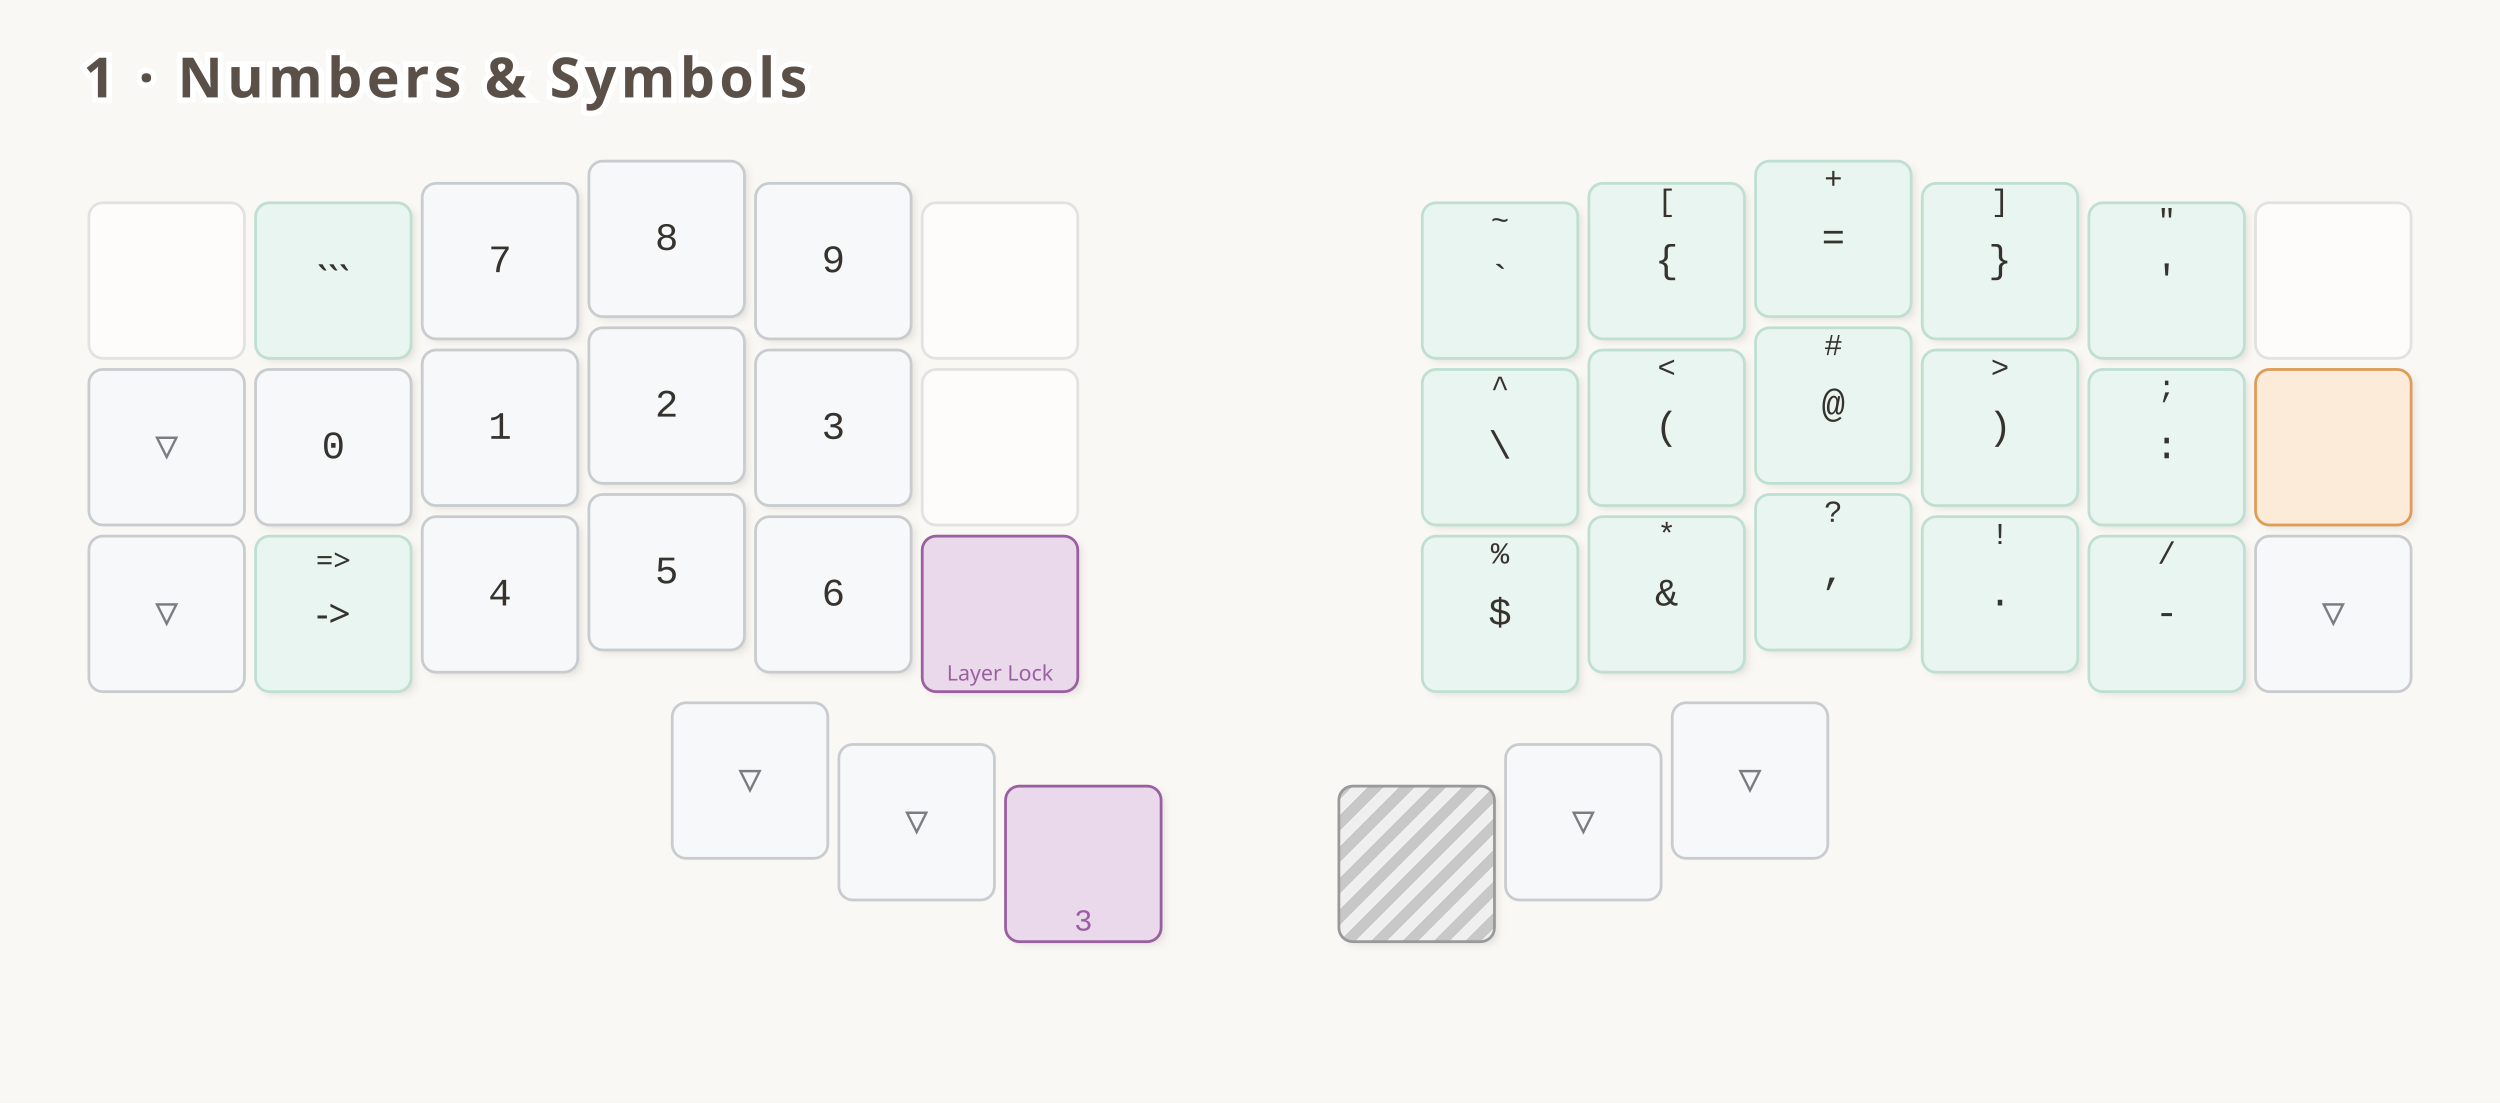
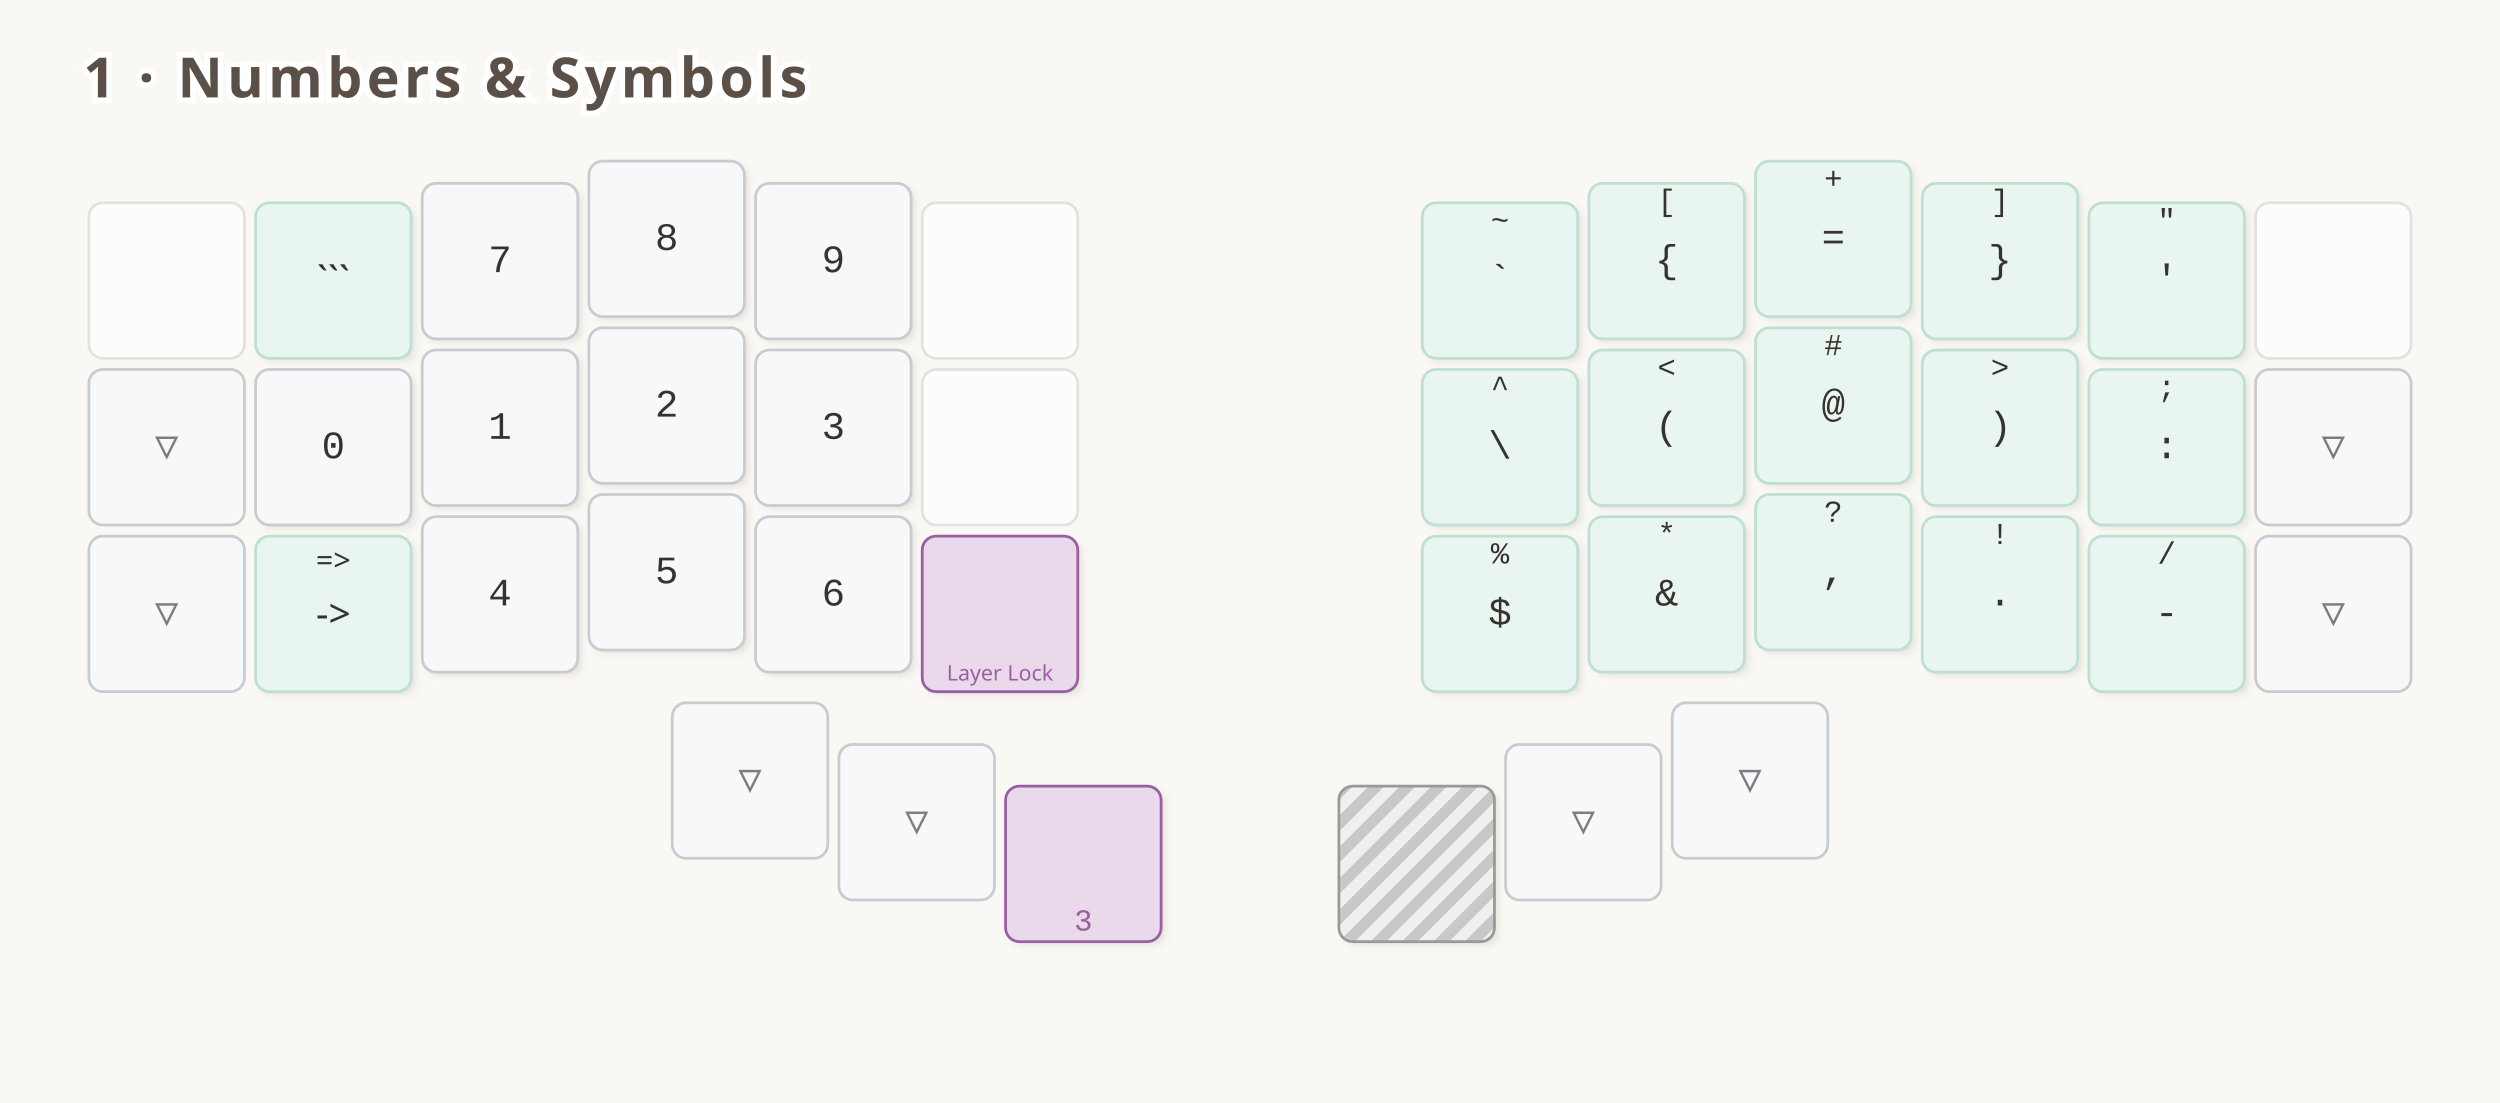
<svg xmlns="http://www.w3.org/2000/svg" xmlns:xlink="http://www.w3.org/1999/xlink" width="900" height="397" viewBox="0 0 900 397" class="keymap">
  <defs>
    <filter id="sh" x="-50%" y="-50%" width="200%" height="200%" color-interpolation-filters="sRGB">
      <feGaussianBlur stdDeviation="1.6" />
    </filter>
  </defs>
  <rect x="0" y="0" width="100%" height="100%" fill="#faf8f4" />
  <defs>/* start glyphs */
- <svg id="mdi:backspace-outline">
-       <svg id="mdi-backspace-outline" viewBox="0 0 24 24">
-         <path d="M19,15.59L17.59,17L14,13.41L10.41,17L9,15.59L12.59,12L9,8.41L10.41,7L14,10.59L17.59,7L19,8.41L15.41,12L19,15.59M22,3A2,2 0 0,1 24,5V19A2,2 0 0,1 22,21H7C6.31,21 5.77,20.64 5.41,20.11L0,12L5.41,3.88C5.77,3.35 6.31,3 7,3H22M22,5H7L2.28,12L7,19H22V5Z" />
-         <defs>
-           <pattern id="stripes" patternUnits="userSpaceOnUse" width="8" height="8" patternTransform="rotate(45)">
-             <rect width="8" height="8" fill="#efefef" />
-             <rect width="4" height="8" fill="#c8c8c8" />
-           </pattern>
-         </defs>
-       </svg>
-       <defs>
-         <pattern id="stripes" patternUnits="userSpaceOnUse" width="8" height="8" patternTransform="rotate(45)">
-           <rect width="8" height="8" fill="#efefef" />
-           <rect width="4" height="8" fill="#c8c8c8" />
-         </pattern>
-       </defs>
-     </svg>
-     <svg id="mdi:layers-triple-outline">
+ <svg id="mdi:layers-triple-outline">
      <svg id="mdi-layers-triple-outline" viewBox="0 0 24 24">
        <path d="M12 16.54L19.37 10.8L21 12.07L12 19.07L3 12.07L4.62 10.81L12 16.54M12 14L3 7L12 0L21 7L12 14M12 2.53L6.26 7L12 11.47L17.74 7L12 2.53M12 21.47L19.37 15.73L21 17L12 24L3 17L4.62 15.74L12 21.47" />
        <defs>
          <pattern id="stripes" patternUnits="userSpaceOnUse" width="8" height="8" patternTransform="rotate(45)">
            <rect width="8" height="8" fill="#efefef" />
            <rect width="4" height="8" fill="#c8c8c8" />
          </pattern>
        </defs>
      </svg>
      <defs>
        <pattern id="stripes" patternUnits="userSpaceOnUse" width="8" height="8" patternTransform="rotate(45)">
          <rect width="8" height="8" fill="#efefef" />
          <rect width="4" height="8" fill="#c8c8c8" />
        </pattern>
      </defs>
    </svg>
    <svg id="mdi:lock-outline">
      <svg id="mdi-lock-outline" viewBox="0 0 24 24">
        <path d="M12,17C10.89,17 10,16.1 10,15C10,13.89 10.89,13 12,13A2,2 0 0,1 14,15A2,2 0 0,1 12,17M18,20V10H6V20H18M18,8A2,2 0 0,1 20,10V20A2,2 0 0,1 18,22H6C4.89,22 4,21.1 4,20V10C4,8.89 4.89,8 6,8H7V6A5,5 0 0,1 12,1A5,5 0 0,1 17,6V8H18M12,3A3,3 0 0,0 9,6V8H15V6A3,3 0 0,0 12,3Z" />
        <defs>
          <pattern id="stripes" patternUnits="userSpaceOnUse" width="8" height="8" patternTransform="rotate(45)">
            <rect width="8" height="8" fill="#efefef" />
            <rect width="4" height="8" fill="#c8c8c8" />
          </pattern>
        </defs>
      </svg>
      <defs>
        <pattern id="stripes" patternUnits="userSpaceOnUse" width="8" height="8" patternTransform="rotate(45)">
          <rect width="8" height="8" fill="#efefef" />
          <rect width="4" height="8" fill="#c8c8c8" />
        </pattern>
      </defs>
    </svg>
  </defs>/* end glyphs */
<style>/* inherit to force styles through use tags */
svg path {
    fill: inherit;
}

/* font and background color specifications */
svg.keymap {
    font-family: 'Source Sans 3','Source Sans Pro',sans-serif;
    font-size: 14px;
    font-kerning: normal;
    text-rendering: optimizeLegibility;
    fill: #24292e;
}

/* default key styling */
rect.key {
    fill: #f6f8fa;
}

rect.key, rect.combo {
    stroke: #c9cccf;
    stroke-width: 1;
}

/* default key side styling, only used is draw_key_sides is set */
rect.side {
    filter: brightness(90%);
}

/* color accent for combo boxes */
rect.combo, rect.combo-separate {
    fill: #cdf;
}

/* color accent for held keys */
rect.held, rect.combo.held {
    fill: #fdd;
}

/* color accent for ghost (optional) keys */
rect.ghost, rect.combo.ghost {
    stroke-dasharray: 4, 4;
    stroke-width: 2;
}

text {
    text-anchor: middle;
    dominant-baseline: middle;
}

/* styling for layer labels */
text.label {
    font-weight: 600;
    font-size: 20px;
    letter-spacing: 0.08em;
    fill: #5a5048;
    text-anchor: start;
    stroke: white;
    stroke-width: 4;
    paint-order: stroke;
}

/* styling for optional footer */
text.footer {
    text-anchor: end;
    dominant-baseline: auto;
    stroke: white;
    stroke-width: 4;
    paint-order: stroke;
}

/* styling for combo tap, and key non-tap label text */
text.combo, text.hold, text.shifted, text.left, text.right, text.tl, text.tr, text.bl, text.br {
    font-size: 11px;
}

text.hold, text.bl, text.br {
    text-anchor: middle;
    dominant-baseline: auto;
}

text.shifted, text.tl, text.tr {
    text-anchor: middle;
    dominant-baseline: hanging;
}

text.left, text.tl, text.bl {
    text-anchor: start;
}

text.right, text.tr, text.br {
    text-anchor: end;
}

text.layer-activator {
    text-decoration: underline;
}

/* styling for hold/shifted label text in combo box */
text.combo.hold, text.combo.shifted, text.combo.left, text.combo.right {
    font-size: 8px;
}

/* lighter symbol for transparent keys */
text.trans {
    fill: #7b7e81;
}

/* styling for combo dendrons */
path.combo {
    stroke-width: 1;
    stroke: gray;
    fill: none;
}

/* Start Tabler Icons Cleanup */
/* cannot use height/width with glyphs */
.icon-tabler &gt; path {
    fill: inherit;
    stroke: inherit;
    stroke-width: 2;
}
/* hide tabler's default box */
.icon-tabler &gt; path[stroke="none"][fill="none"] {
    visibility: hidden;
}
/* End Tabler Icons Cleanup */

/* Two-tier palette: pale fills = content regions (ambient), vivid = behavior */
/* Tier 1 - ambient content categories (default dark text) */
/* Palette: grey = alphas/trans (default), white = unused, green = symbols,
   purple = layers, blue = navigation (incl. latches), orange = everything else */
svg.keymap { fill: #36322e; }
.key.none rect.key { fill: white; opacity: 50%; }
.key.symbol rect.key { fill: #e9f5f0; stroke: #bedfd2; }
.key.layer rect.key { fill: #ead9eb; stroke: #9a5fa1; }
.key.layer.tap, .key.layer.hold, .key.layer.shifted { fill: #9a5fa1; }
.key.nav rect.key { fill: #dbe9f8; stroke: #6b97c9; }
.key.delhold.tap, .key.delhold.hold, .key.delhold.shifted { fill: #c25f54; }
.key.editing rect.key, .key.state rect.key, .key.danger rect.key, .key.modifier rect.key { fill: #fdebd9; stroke: #dd9d57; }
.key.system rect.key { fill: #f9f0c9; stroke: #cdb94e; }
.key.modifier.tap, .key.modifier.hold, .key.modifier.shifted { fill: #b06c1f; }
.key.modtap.hold { fill: #4a7ab8; font-weight: bold; }
.key.held rect.key { fill: url(#stripes); stroke: #999999; }
.combo.state rect.key { fill: #fdebd9; stroke: #dd9d57; }
.combo.symbol rect.key { fill: #e9f5f0; stroke: #bedfd2; }
.key.shifted { transform: translateY(2px); }
.key.hold {transform: translateY(-2px); }
</style>
  <g transform="translate(30, 0)" class="layer-1 · Numbers &amp; Symbols">
    <text x="0" y="28" class="label" id="Numbers--Symbols">1 · Numbers &amp; Symbols</text>
    <g transform="translate(0, 56)">
      <g transform="translate(30, 45)" class="key none keypos-0">
        <rect rx="5" ry="5" x="-28" y="-28" width="56" height="56" class="key none" />
      </g>
      <g transform="translate(90, 45)" class="key symbol keypos-1">
        <rect x="-25.2" y="-25.5" width="54" height="54" rx="3" ry="3" fill="#3a2f25" opacity="0.16" filter="url(#sh)" />
        <rect rx="5" ry="5" x="-28" y="-28" width="56" height="56" class="key symbol" />
        <text x="0" y="0" class="key symbol tap">```</text>
      </g>
      <g transform="translate(150, 38)" class="key keypos-2">
        <rect x="-25.2" y="-25.5" width="54" height="54" rx="3" ry="3" fill="#3a2f25" opacity="0.16" filter="url(#sh)" />
        <rect rx="5" ry="5" x="-28" y="-28" width="56" height="56" class="key" />
        <text style="font-family:SFMono-Regular,Consolas,Liberation Mono,Menlo,monospace" x="0" y="0" class="key tap">7</text>
      </g>
      <g transform="translate(210, 30)" class="key keypos-3">
        <rect x="-25.2" y="-25.5" width="54" height="54" rx="3" ry="3" fill="#3a2f25" opacity="0.16" filter="url(#sh)" />
        <rect rx="5" ry="5" x="-28" y="-28" width="56" height="56" class="key" />
        <text style="font-family:SFMono-Regular,Consolas,Liberation Mono,Menlo,monospace" x="0" y="0" class="key tap">8</text>
      </g>
      <g transform="translate(270, 38)" class="key keypos-4">
        <rect x="-25.2" y="-25.5" width="54" height="54" rx="3" ry="3" fill="#3a2f25" opacity="0.16" filter="url(#sh)" />
        <rect rx="5" ry="5" x="-28" y="-28" width="56" height="56" class="key" />
        <text style="font-family:SFMono-Regular,Consolas,Liberation Mono,Menlo,monospace" x="0" y="0" class="key tap">9</text>
      </g>
      <g transform="translate(330, 45)" class="key none keypos-5">
        <rect rx="5" ry="5" x="-28" y="-28" width="56" height="56" class="key none" />
      </g>
      <g transform="translate(510, 45)" class="key symbol keypos-6">
        <rect x="-25.2" y="-25.5" width="54" height="54" rx="3" ry="3" fill="#3a2f25" opacity="0.16" filter="url(#sh)" />
        <rect rx="5" ry="5" x="-28" y="-28" width="56" height="56" class="key symbol" />
        <text style="font-family:SFMono-Regular,Consolas,Liberation Mono,Menlo,monospace" x="0" y="0" class="key symbol tap">`</text>
        <text style="font-family:SFMono-Regular,Consolas,Liberation Mono,Menlo,monospace" x="0" y="-26" class="key symbol shifted">~</text>
      </g>
      <g transform="translate(570, 38)" class="key symbol keypos-7">
        <rect x="-25.2" y="-25.5" width="54" height="54" rx="3" ry="3" fill="#3a2f25" opacity="0.16" filter="url(#sh)" />
        <rect rx="5" ry="5" x="-28" y="-28" width="56" height="56" class="key symbol" />
        <text style="font-family:SFMono-Regular,Consolas,Liberation Mono,Menlo,monospace" x="0" y="0" class="key symbol tap">{</text>
        <text style="font-family:SFMono-Regular,Consolas,Liberation Mono,Menlo,monospace" x="0" y="-26" class="key symbol shifted">[</text>
      </g>
      <g transform="translate(630, 30)" class="key symbol keypos-8">
        <rect x="-25.2" y="-25.5" width="54" height="54" rx="3" ry="3" fill="#3a2f25" opacity="0.16" filter="url(#sh)" />
        <rect rx="5" ry="5" x="-28" y="-28" width="56" height="56" class="key symbol" />
        <text style="font-family:SFMono-Regular,Consolas,Liberation Mono,Menlo,monospace" x="0" y="0" class="key symbol tap">=</text>
        <text style="font-family:SFMono-Regular,Consolas,Liberation Mono,Menlo,monospace" x="0" y="-26" class="key symbol shifted">+</text>
      </g>
      <g transform="translate(690, 38)" class="key symbol keypos-9">
        <rect x="-25.2" y="-25.5" width="54" height="54" rx="3" ry="3" fill="#3a2f25" opacity="0.16" filter="url(#sh)" />
        <rect rx="5" ry="5" x="-28" y="-28" width="56" height="56" class="key symbol" />
        <text style="font-family:SFMono-Regular,Consolas,Liberation Mono,Menlo,monospace" x="0" y="0" class="key symbol tap">}</text>
        <text style="font-family:SFMono-Regular,Consolas,Liberation Mono,Menlo,monospace" x="0" y="-26" class="key symbol shifted">]</text>
      </g>
      <g transform="translate(750, 45)" class="key symbol keypos-10">
        <rect x="-25.2" y="-25.5" width="54" height="54" rx="3" ry="3" fill="#3a2f25" opacity="0.16" filter="url(#sh)" />
        <rect rx="5" ry="5" x="-28" y="-28" width="56" height="56" class="key symbol" />
        <text style="font-family:SFMono-Regular,Consolas,Liberation Mono,Menlo,monospace" x="0" y="0" class="key symbol tap">'</text>
        <text style="font-family:SFMono-Regular,Consolas,Liberation Mono,Menlo,monospace" x="0" y="-26" class="key symbol shifted">"</text>
      </g>
      <g transform="translate(810, 45)" class="key none keypos-11">
        <rect rx="5" ry="5" x="-28" y="-28" width="56" height="56" class="key none" />
      </g>
      <g transform="translate(30, 105)" class="key trans keypos-12">
        <rect rx="5" ry="5" x="-28" y="-28" width="56" height="56" class="key trans" />
        <text style="font-family:SFMono-Regular,Consolas,Liberation Mono,Menlo,monospace" x="0" y="0" class="key trans tap">▽</text>
      </g>
      <g transform="translate(90, 105)" class="key keypos-13">
        <rect x="-25.2" y="-25.5" width="54" height="54" rx="3" ry="3" fill="#3a2f25" opacity="0.16" filter="url(#sh)" />
        <rect rx="5" ry="5" x="-28" y="-28" width="56" height="56" class="key" />
        <text style="font-family:SFMono-Regular,Consolas,Liberation Mono,Menlo,monospace" x="0" y="0" class="key tap">0</text>
      </g>
      <g transform="translate(150, 98)" class="key keypos-14">
        <rect x="-25.2" y="-25.5" width="54" height="54" rx="3" ry="3" fill="#3a2f25" opacity="0.16" filter="url(#sh)" />
        <rect rx="5" ry="5" x="-28" y="-28" width="56" height="56" class="key" />
        <text style="font-family:SFMono-Regular,Consolas,Liberation Mono,Menlo,monospace" x="0" y="0" class="key tap">1</text>
      </g>
      <g transform="translate(210, 90)" class="key keypos-15">
        <rect x="-25.2" y="-25.5" width="54" height="54" rx="3" ry="3" fill="#3a2f25" opacity="0.16" filter="url(#sh)" />
        <rect rx="5" ry="5" x="-28" y="-28" width="56" height="56" class="key" />
        <text style="font-family:SFMono-Regular,Consolas,Liberation Mono,Menlo,monospace" x="0" y="0" class="key tap">2</text>
      </g>
      <g transform="translate(270, 98)" class="key keypos-16">
        <rect x="-25.2" y="-25.5" width="54" height="54" rx="3" ry="3" fill="#3a2f25" opacity="0.16" filter="url(#sh)" />
        <rect rx="5" ry="5" x="-28" y="-28" width="56" height="56" class="key" />
        <text style="font-family:SFMono-Regular,Consolas,Liberation Mono,Menlo,monospace" x="0" y="0" class="key tap">3</text>
      </g>
      <g transform="translate(330, 105)" class="key none keypos-17">
        <rect rx="5" ry="5" x="-28" y="-28" width="56" height="56" class="key none" />
      </g>
      <g transform="translate(510, 105)" class="key symbol keypos-18">
        <rect x="-25.2" y="-25.5" width="54" height="54" rx="3" ry="3" fill="#3a2f25" opacity="0.16" filter="url(#sh)" />
        <rect rx="5" ry="5" x="-28" y="-28" width="56" height="56" class="key symbol" />
        <text style="font-family:SFMono-Regular,Consolas,Liberation Mono,Menlo,monospace" x="0" y="0" class="key symbol tap">\</text>
        <text style="font-family:SFMono-Regular,Consolas,Liberation Mono,Menlo,monospace" x="0" y="-26" class="key symbol shifted">^</text>
      </g>
      <g transform="translate(570, 98)" class="key symbol keypos-19">
        <rect x="-25.2" y="-25.5" width="54" height="54" rx="3" ry="3" fill="#3a2f25" opacity="0.16" filter="url(#sh)" />
        <rect rx="5" ry="5" x="-28" y="-28" width="56" height="56" class="key symbol" />
        <text style="font-family:SFMono-Regular,Consolas,Liberation Mono,Menlo,monospace" x="0" y="0" class="key symbol tap">(</text>
        <text style="font-family:SFMono-Regular,Consolas,Liberation Mono,Menlo,monospace" x="0" y="-26" class="key symbol shifted">&lt;</text>
      </g>
      <g transform="translate(630, 90)" class="key symbol keypos-20">
        <rect x="-25.2" y="-25.5" width="54" height="54" rx="3" ry="3" fill="#3a2f25" opacity="0.16" filter="url(#sh)" />
        <rect rx="5" ry="5" x="-28" y="-28" width="56" height="56" class="key symbol" />
        <text style="font-family:SFMono-Regular,Consolas,Liberation Mono,Menlo,monospace" x="0" y="0" class="key symbol tap">@</text>
        <text style="font-family:SFMono-Regular,Consolas,Liberation Mono,Menlo,monospace" x="0" y="-26" class="key symbol shifted">#</text>
      </g>
      <g transform="translate(690, 98)" class="key symbol keypos-21">
        <rect x="-25.2" y="-25.5" width="54" height="54" rx="3" ry="3" fill="#3a2f25" opacity="0.16" filter="url(#sh)" />
        <rect rx="5" ry="5" x="-28" y="-28" width="56" height="56" class="key symbol" />
        <text style="font-family:SFMono-Regular,Consolas,Liberation Mono,Menlo,monospace" x="0" y="0" class="key symbol tap">)</text>
        <text style="font-family:SFMono-Regular,Consolas,Liberation Mono,Menlo,monospace" x="0" y="-26" class="key symbol shifted">&gt;</text>
      </g>
      <g transform="translate(750, 105)" class="key symbol keypos-22">
        <rect x="-25.2" y="-25.5" width="54" height="54" rx="3" ry="3" fill="#3a2f25" opacity="0.16" filter="url(#sh)" />
        <rect rx="5" ry="5" x="-28" y="-28" width="56" height="56" class="key symbol" />
        <text style="font-family:SFMono-Regular,Consolas,Liberation Mono,Menlo,monospace" x="0" y="0" class="key symbol tap">:</text>
        <text style="font-family:SFMono-Regular,Consolas,Liberation Mono,Menlo,monospace" x="0" y="-26" class="key symbol shifted">;</text>
      </g>
-       <g transform="translate(810, 105)" class="key editing keypos-23">
-         <rect x="-25.2" y="-25.5" width="54" height="54" rx="3" ry="3" fill="#3a2f25" opacity="0.16" filter="url(#sh)" />
-         <rect rx="5" ry="5" x="-28" y="-28" width="56" height="56" class="key editing" />
-         <use href="#mdi:backspace-outline" xlink:href="#mdi:backspace-outline" x="-7" y="-7" height="14" width="14.0" class="key editing tap glyph mdi:backspace-outline" />
+       <g transform="translate(810, 105)" class="key trans keypos-23">
+         <rect rx="5" ry="5" x="-28" y="-28" width="56" height="56" class="key trans" />
+         <text style="font-family:SFMono-Regular,Consolas,Liberation Mono,Menlo,monospace" x="0" y="0" class="key trans tap">▽</text>
      </g>
      <g transform="translate(30, 165)" class="key trans keypos-24">
        <rect rx="5" ry="5" x="-28" y="-28" width="56" height="56" class="key trans" />
        <text style="font-family:SFMono-Regular,Consolas,Liberation Mono,Menlo,monospace" x="0" y="0" class="key trans tap">▽</text>
      </g>
      <g transform="translate(90, 165)" class="key symbol keypos-25">
        <rect x="-25.2" y="-25.5" width="54" height="54" rx="3" ry="3" fill="#3a2f25" opacity="0.16" filter="url(#sh)" />
        <rect rx="5" ry="5" x="-28" y="-28" width="56" height="56" class="key symbol" />
        <text x="0" y="0" class="key symbol tap">-&gt;</text>
        <text x="0" y="-26" class="key symbol shifted">=&gt;</text>
      </g>
      <g transform="translate(150, 158)" class="key keypos-26">
        <rect x="-25.2" y="-25.5" width="54" height="54" rx="3" ry="3" fill="#3a2f25" opacity="0.16" filter="url(#sh)" />
        <rect rx="5" ry="5" x="-28" y="-28" width="56" height="56" class="key" />
        <text style="font-family:SFMono-Regular,Consolas,Liberation Mono,Menlo,monospace" x="0" y="0" class="key tap">4</text>
      </g>
      <g transform="translate(210, 150)" class="key keypos-27">
        <rect x="-25.2" y="-25.5" width="54" height="54" rx="3" ry="3" fill="#3a2f25" opacity="0.16" filter="url(#sh)" />
        <rect rx="5" ry="5" x="-28" y="-28" width="56" height="56" class="key" />
        <text style="font-family:SFMono-Regular,Consolas,Liberation Mono,Menlo,monospace" x="0" y="0" class="key tap">5</text>
      </g>
      <g transform="translate(270, 158)" class="key keypos-28">
        <rect x="-25.2" y="-25.5" width="54" height="54" rx="3" ry="3" fill="#3a2f25" opacity="0.16" filter="url(#sh)" />
        <rect rx="5" ry="5" x="-28" y="-28" width="56" height="56" class="key" />
        <text style="font-family:SFMono-Regular,Consolas,Liberation Mono,Menlo,monospace" x="0" y="0" class="key tap">6</text>
      </g>
      <g transform="translate(330, 165)" class="key layer keypos-29">
        <rect x="-25.2" y="-25.5" width="54" height="54" rx="3" ry="3" fill="#3a2f25" opacity="0.16" filter="url(#sh)" />
        <rect rx="5" ry="5" x="-28" y="-28" width="56" height="56" class="key layer" />
        <use href="#mdi:lock-outline" xlink:href="#mdi:lock-outline" x="-7" y="-7" height="14" width="14.0" class="key layer tap glyph mdi:lock-outline" />
        <text x="0" y="26" class="key layer hold">
          <tspan style="font-size: 70%">Layer Lock</tspan>
        </text>
      </g>
      <g transform="translate(510, 165)" class="key symbol keypos-30">
        <rect x="-25.2" y="-25.5" width="54" height="54" rx="3" ry="3" fill="#3a2f25" opacity="0.16" filter="url(#sh)" />
        <rect rx="5" ry="5" x="-28" y="-28" width="56" height="56" class="key symbol" />
        <text style="font-family:SFMono-Regular,Consolas,Liberation Mono,Menlo,monospace" x="0" y="0" class="key symbol tap">$</text>
        <text style="font-family:SFMono-Regular,Consolas,Liberation Mono,Menlo,monospace" x="0" y="-26" class="key symbol shifted">%</text>
      </g>
      <g transform="translate(570, 158)" class="key symbol keypos-31">
        <rect x="-25.2" y="-25.5" width="54" height="54" rx="3" ry="3" fill="#3a2f25" opacity="0.16" filter="url(#sh)" />
        <rect rx="5" ry="5" x="-28" y="-28" width="56" height="56" class="key symbol" />
        <text style="font-family:SFMono-Regular,Consolas,Liberation Mono,Menlo,monospace" x="0" y="0" class="key symbol tap">&amp;</text>
        <text style="font-family:SFMono-Regular,Consolas,Liberation Mono,Menlo,monospace" x="0" y="-26" class="key symbol shifted">*</text>
      </g>
      <g transform="translate(630, 150)" class="key symbol keypos-32">
        <rect x="-25.2" y="-25.5" width="54" height="54" rx="3" ry="3" fill="#3a2f25" opacity="0.16" filter="url(#sh)" />
        <rect rx="5" ry="5" x="-28" y="-28" width="56" height="56" class="key symbol" />
        <text style="font-family:SFMono-Regular,Consolas,Liberation Mono,Menlo,monospace" x="0" y="0" class="key symbol tap">,</text>
        <text style="font-family:SFMono-Regular,Consolas,Liberation Mono,Menlo,monospace" x="0" y="-26" class="key symbol shifted">?</text>
      </g>
      <g transform="translate(690, 158)" class="key symbol keypos-33">
        <rect x="-25.2" y="-25.5" width="54" height="54" rx="3" ry="3" fill="#3a2f25" opacity="0.16" filter="url(#sh)" />
        <rect rx="5" ry="5" x="-28" y="-28" width="56" height="56" class="key symbol" />
        <text style="font-family:SFMono-Regular,Consolas,Liberation Mono,Menlo,monospace" x="0" y="0" class="key symbol tap">.</text>
        <text style="font-family:SFMono-Regular,Consolas,Liberation Mono,Menlo,monospace" x="0" y="-26" class="key symbol shifted">!</text>
      </g>
      <g transform="translate(750, 165)" class="key symbol keypos-34">
        <rect x="-25.2" y="-25.5" width="54" height="54" rx="3" ry="3" fill="#3a2f25" opacity="0.16" filter="url(#sh)" />
        <rect rx="5" ry="5" x="-28" y="-28" width="56" height="56" class="key symbol" />
        <text style="font-family:SFMono-Regular,Consolas,Liberation Mono,Menlo,monospace" x="0" y="0" class="key symbol tap">-</text>
        <text style="font-family:SFMono-Regular,Consolas,Liberation Mono,Menlo,monospace" x="0" y="-26" class="key symbol shifted">/</text>
      </g>
      <g transform="translate(810, 165)" class="key trans keypos-35">
        <rect rx="5" ry="5" x="-28" y="-28" width="56" height="56" class="key trans" />
        <text style="font-family:SFMono-Regular,Consolas,Liberation Mono,Menlo,monospace" x="0" y="0" class="key trans tap">▽</text>
      </g>
      <g transform="translate(240, 225)" class="key trans keypos-36">
        <rect rx="5" ry="5" x="-28" y="-28" width="56" height="56" class="key trans" />
        <text style="font-family:SFMono-Regular,Consolas,Liberation Mono,Menlo,monospace" x="0" y="0" class="key trans tap">▽</text>
      </g>
      <g transform="translate(300, 240)" class="key trans keypos-37">
        <rect rx="5" ry="5" x="-28" y="-28" width="56" height="56" class="key trans" />
        <text style="font-family:SFMono-Regular,Consolas,Liberation Mono,Menlo,monospace" x="0" y="0" class="key trans tap">▽</text>
      </g>
      <g transform="translate(360, 255)" class="key layer keypos-38">
        <rect x="-25.2" y="-25.5" width="54" height="54" rx="3" ry="3" fill="#3a2f25" opacity="0.16" filter="url(#sh)" />
        <rect rx="5" ry="5" x="-28" y="-28" width="56" height="56" class="key layer" />
        <use href="#mdi:layers-triple-outline" xlink:href="#mdi:layers-triple-outline" x="-7" y="-7" height="14" width="14.0" class="key layer tap glyph mdi:layers-triple-outline" />
        <text style="font-family:SFMono-Regular,Consolas,Liberation Mono,Menlo,monospace" x="0" y="26" class="key layer hold">3</text>
      </g>
      <g transform="translate(480, 255)" class="key held keypos-39">
        <rect x="-25.2" y="-25.5" width="54" height="54" rx="3" ry="3" fill="#3a2f25" opacity="0.16" filter="url(#sh)" />
        <rect rx="5" ry="5" x="-28" y="-28" width="56" height="56" class="key held" />
      </g>
      <g transform="translate(540, 240)" class="key trans keypos-40">
        <rect rx="5" ry="5" x="-28" y="-28" width="56" height="56" class="key trans" />
        <text style="font-family:SFMono-Regular,Consolas,Liberation Mono,Menlo,monospace" x="0" y="0" class="key trans tap">▽</text>
      </g>
      <g transform="translate(600, 225)" class="key trans keypos-41">
        <rect rx="5" ry="5" x="-28" y="-28" width="56" height="56" class="key trans" />
        <text style="font-family:SFMono-Regular,Consolas,Liberation Mono,Menlo,monospace" x="0" y="0" class="key trans tap">▽</text>
      </g>
    </g>
  </g>
  <defs>
    <pattern id="stripes" patternUnits="userSpaceOnUse" width="8" height="8" patternTransform="rotate(45)">
      <rect width="8" height="8" fill="#efefef" />
      <rect width="4" height="8" fill="#c8c8c8" />
    </pattern>
  </defs>
</svg>
